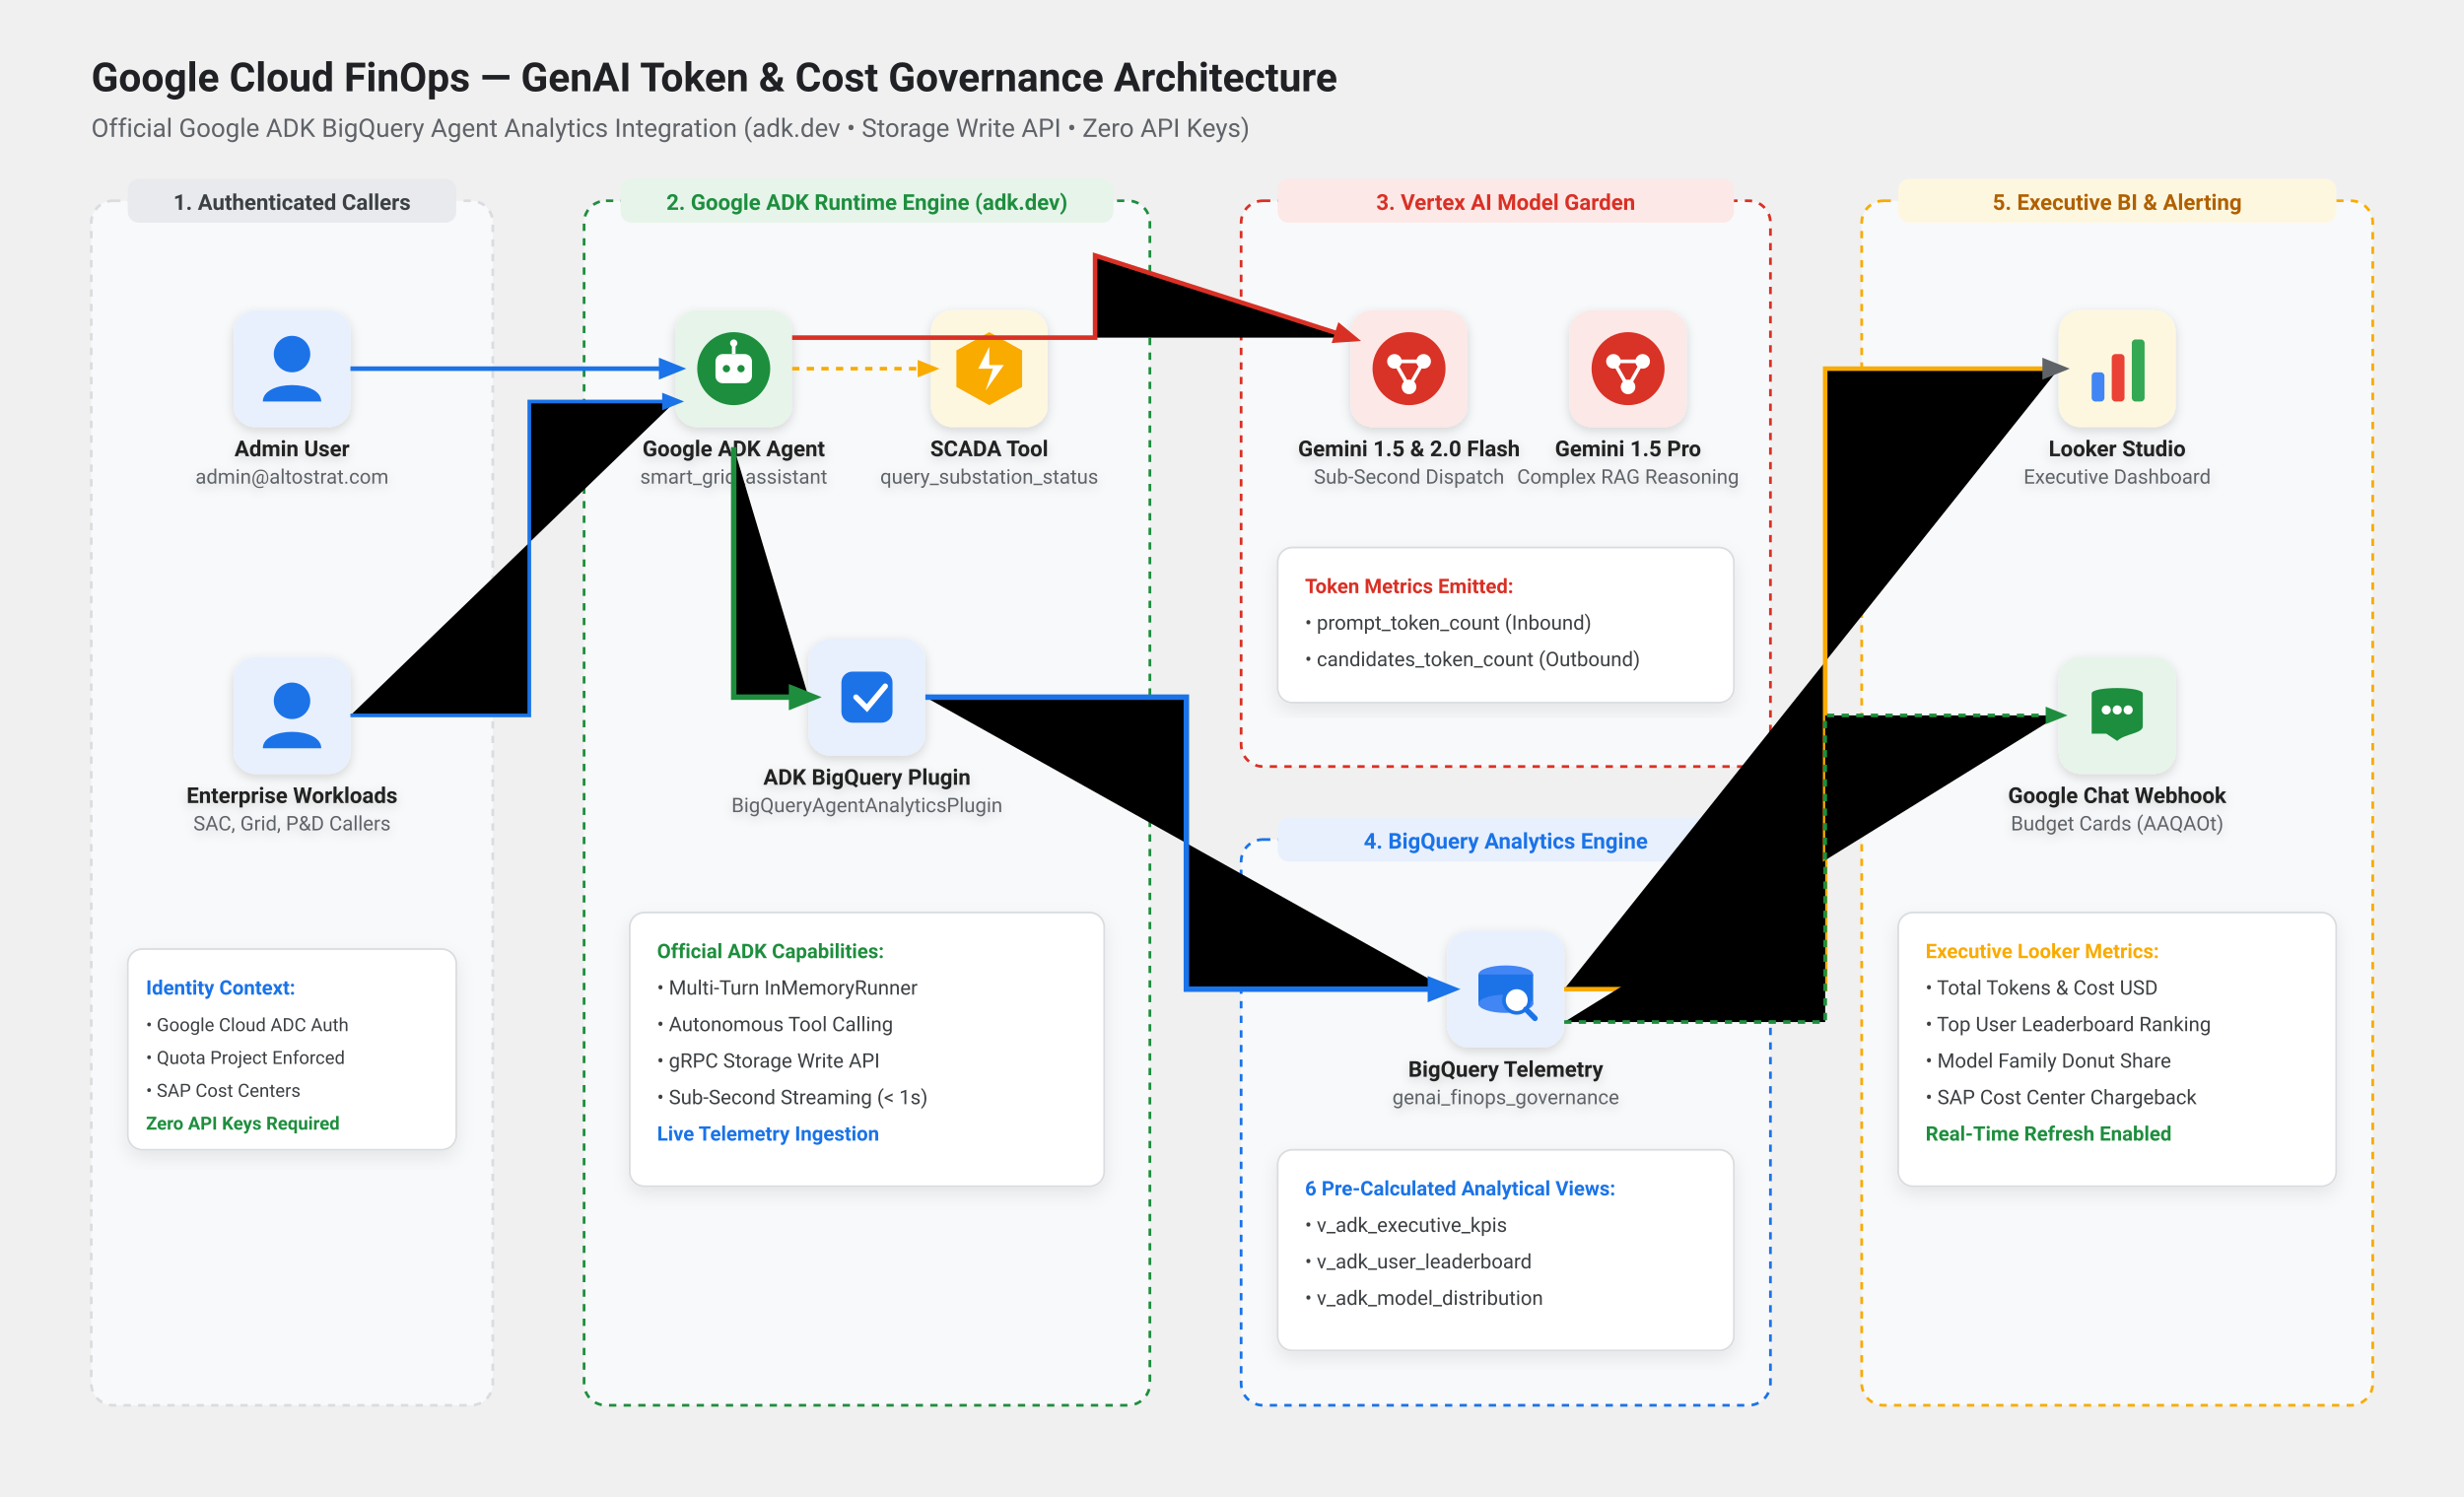
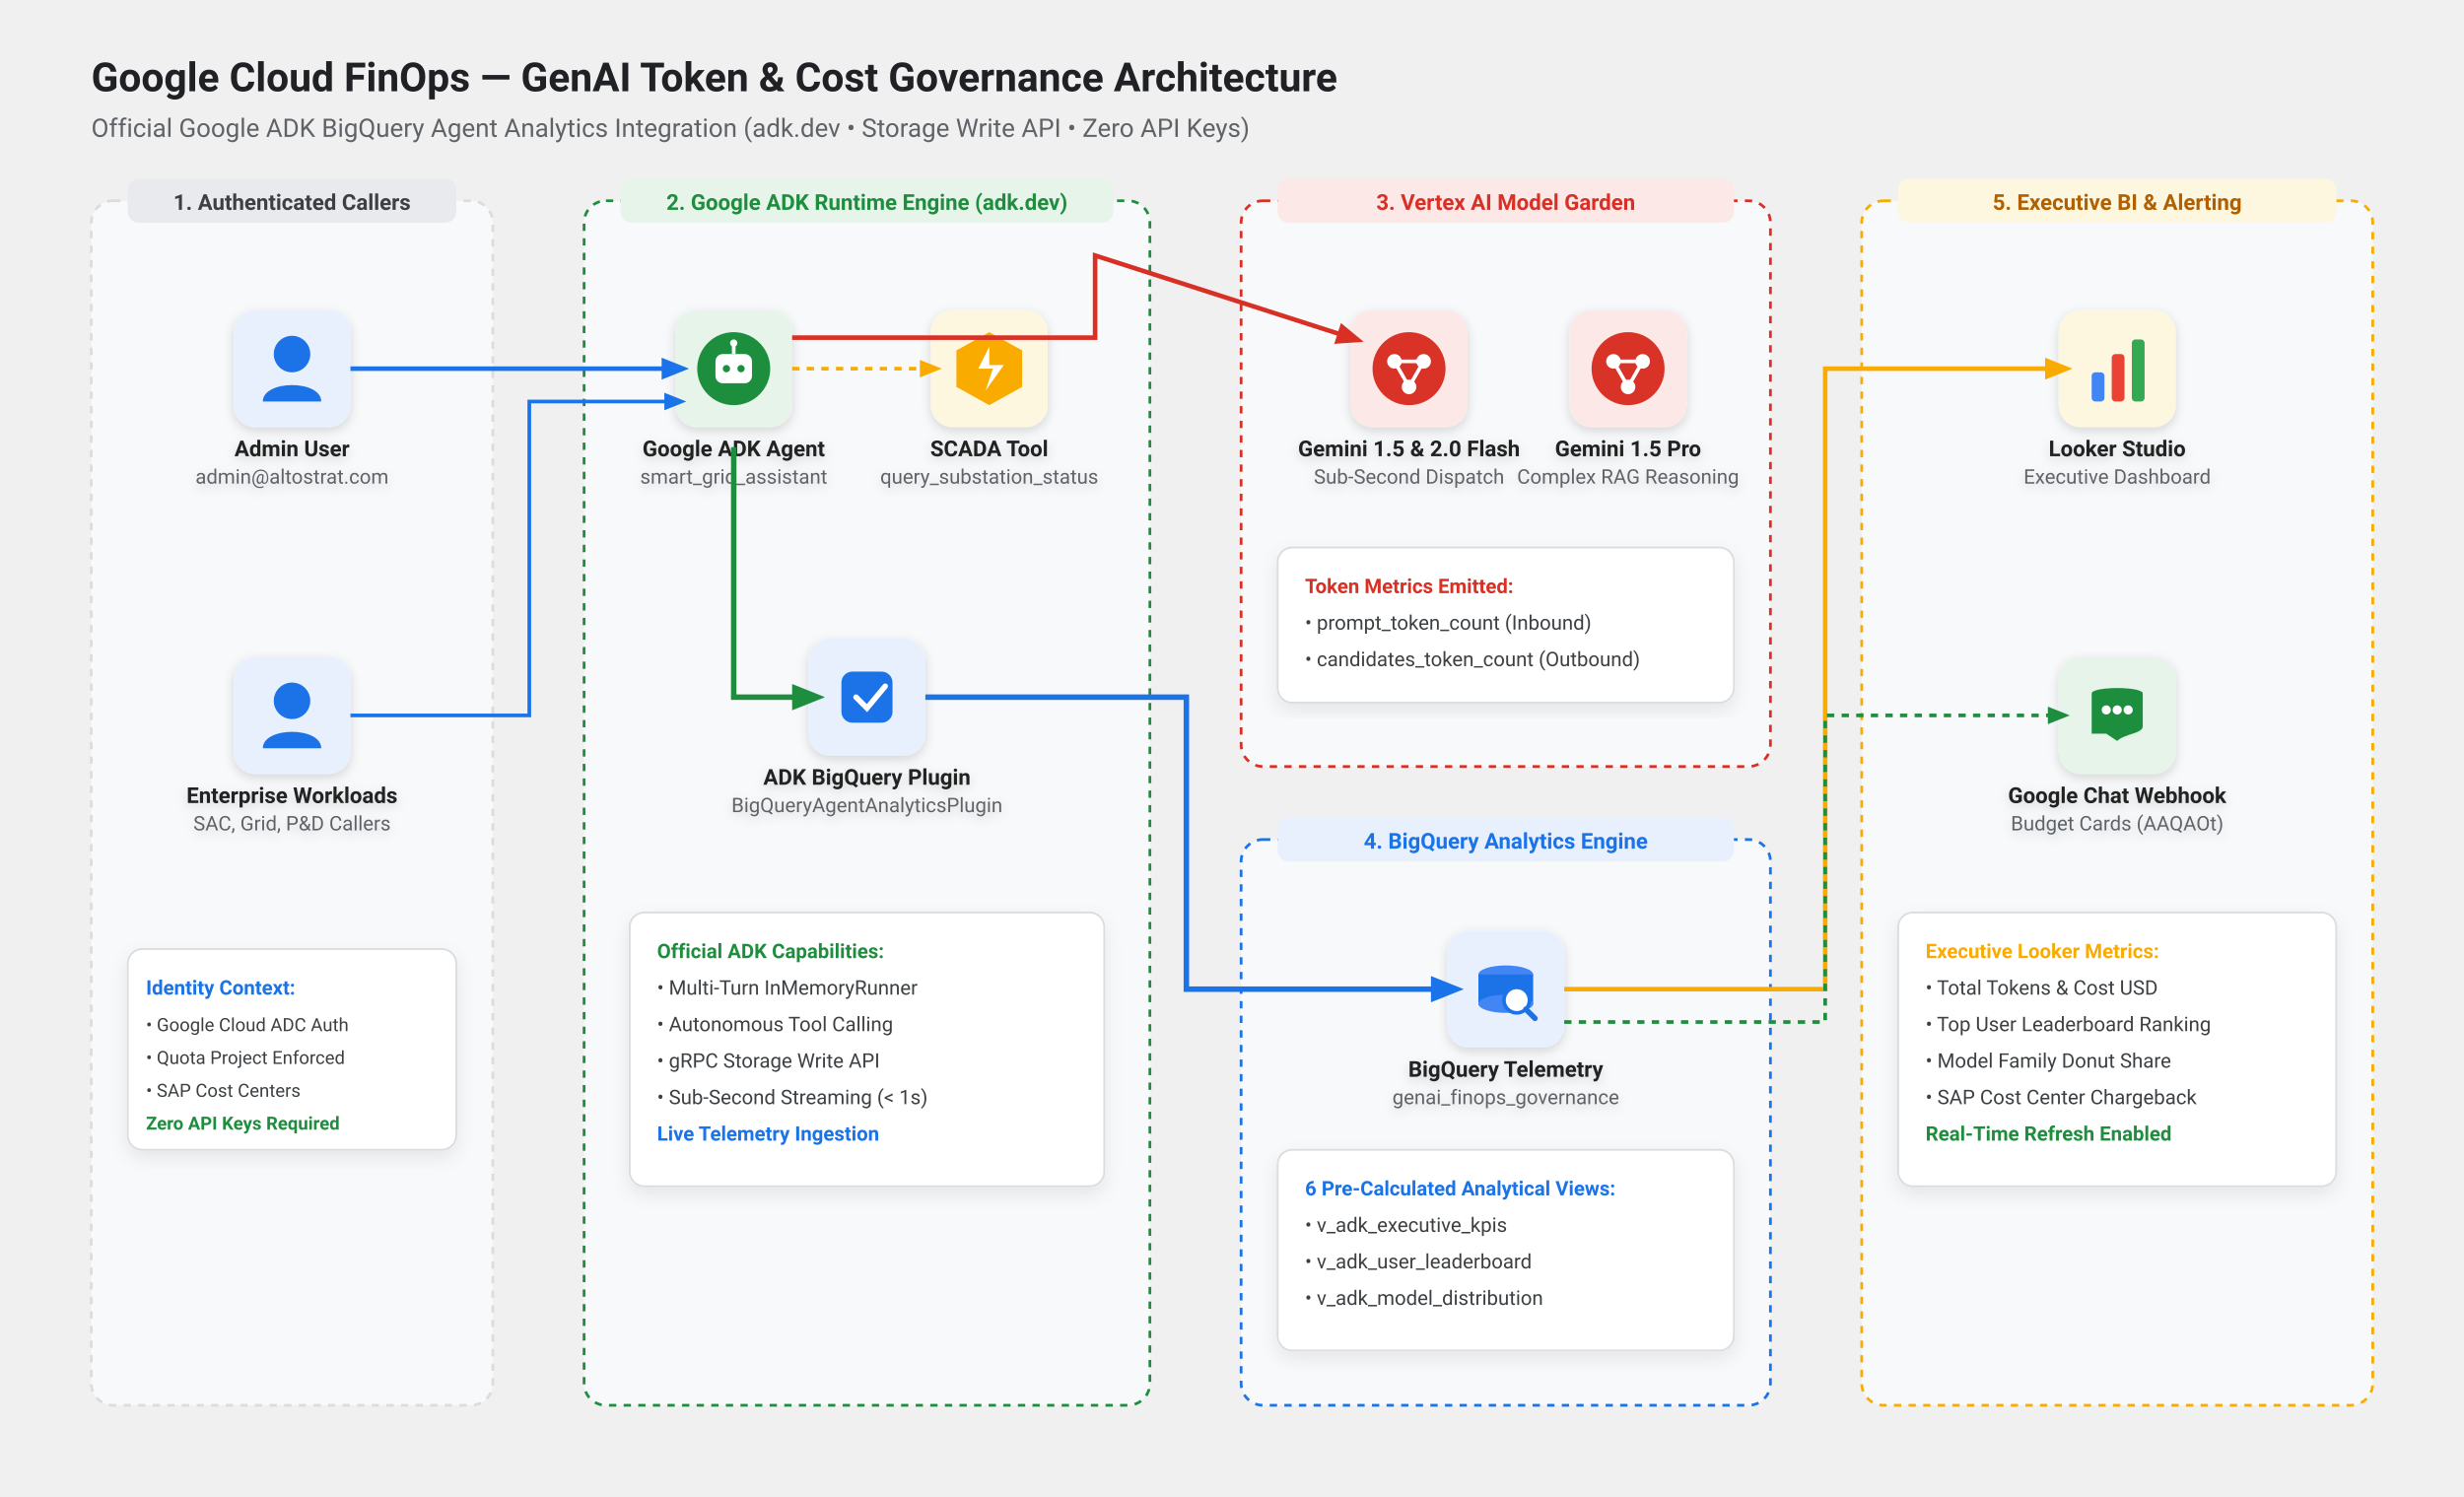
- <svg xmlns="http://www.w3.org/2000/svg" viewBox="0 0 1350 820" width="100%" height="100%" style="background-color: #ffffff; font-family: 'Google Sans', Roboto, Arial, sans-serif;">
+ <svg xmlns="http://www.w3.org/2000/svg" viewBox="0 0 1350 820" width="100%" height="100%" style="background-color: #ffffff; font-family: 'Google Sans', Roboto, -apple-system, BlinkMacSystemFont, Arial, sans-serif;">
  <defs>
    <filter id="cardShadow" x="-10%" y="-10%" width="120%" height="120%">
      <feDropShadow dx="0" dy="4" stdDeviation="5" flood-color="#000000" flood-opacity="0.08" />
    </filter>
    <filter id="iconShadow" x="-20%" y="-20%" width="140%" height="140%">
      <feDropShadow dx="0" dy="2" stdDeviation="3" flood-color="#000000" flood-opacity="0.15" />
    </filter>
-     <marker id="arrow" viewBox="0 0 10 10" refX="6" refY="5" markerWidth="6" markerHeight="6" orient="auto-start-reverse">
+     <marker id="arrow" viewBox="0 0 10 10" refX="5" refY="5" markerWidth="6" markerHeight="6" orient="auto">
      <path d="M 0 1 L 10 5 L 0 9 z" fill="#5f6368" />
    </marker>
-     <marker id="arrowBlue" viewBox="0 0 10 10" refX="6" refY="5" markerWidth="6" markerHeight="6" orient="auto-start-reverse">
+     <marker id="arrowBlue" viewBox="0 0 10 10" refX="5" refY="5" markerWidth="6" markerHeight="6" orient="auto">
      <path d="M 0 1 L 10 5 L 0 9 z" fill="#1a73e8" />
    </marker>
-     <marker id="arrowGreen" viewBox="0 0 10 10" refX="6" refY="5" markerWidth="6" markerHeight="6" orient="auto-start-reverse">
+     <marker id="arrowGreen" viewBox="0 0 10 10" refX="5" refY="5" markerWidth="6" markerHeight="6" orient="auto">
      <path d="M 0 1 L 10 5 L 0 9 z" fill="#1e8e3e" />
    </marker>
-     <marker id="arrowRed" viewBox="0 0 10 10" refX="6" refY="5" markerWidth="6" markerHeight="6" orient="auto-start-reverse">
+     <marker id="arrowRed" viewBox="0 0 10 10" refX="5" refY="5" markerWidth="6" markerHeight="6" orient="auto">
      <path d="M 0 1 L 10 5 L 0 9 z" fill="#d93025" />
    </marker>
-     <marker id="arrowYellow" viewBox="0 0 10 10" refX="6" refY="5" markerWidth="6" markerHeight="6" orient="auto-start-reverse">
+     <marker id="arrowYellow" viewBox="0 0 10 10" refX="5" refY="5" markerWidth="6" markerHeight="6" orient="auto">
      <path d="M 0 1 L 10 5 L 0 9 z" fill="#f9ab00" />
    </marker>
    <g id="icon-user">
      <rect width="64" height="64" rx="12" fill="#e8f0fe" />
      <circle cx="32" cy="24" r="10" fill="#1a73e8" />
      <path d="M 16 50 C 16 38, 48 38, 48 50 Z" fill="#1a73e8" />
    </g>
    <g id="icon-adk">
      <rect width="64" height="64" rx="12" fill="#e6f4ea" />
      <circle cx="32" cy="32" r="20" fill="#1e8e3e" />
      <rect x="22" y="24" width="20" height="16" rx="4" fill="#ffffff" />
      <circle cx="28" cy="32" r="2" fill="#1e8e3e" />
      <circle cx="36" cy="32" r="2" fill="#1e8e3e" />
      <line x1="32" y1="18" x2="32" y2="24" stroke="#ffffff" stroke-width="2" />
      <circle cx="32" cy="18" r="2" fill="#ffffff" />
    </g>
    <g id="icon-scada">
      <rect width="64" height="64" rx="12" fill="#fef7e0" />
      <polygon points="32,12 50,22 50,42 32,52 14,42 14,22" fill="#f9ab00" />
      <path d="M 32 20 L 26 32 L 34 32 L 30 44 L 40 30 L 32 30 Z" fill="#ffffff" />
    </g>
    <g id="icon-plugin">
      <rect width="64" height="64" rx="12" fill="#e8f0fe" />
      <rect x="18" y="18" width="28" height="28" rx="6" fill="#1a73e8" />
      <path d="M 26 32 L 32 38 L 42 26" stroke="#ffffff" stroke-width="3" stroke-linecap="round" fill="none" />
    </g>
    <g id="icon-vertex">
      <rect width="64" height="64" rx="12" fill="#fce8e6" />
      <circle cx="32" cy="32" r="20" fill="#d93025" />
      <circle cx="24" cy="28" r="4" fill="#ffffff" />
      <circle cx="40" cy="28" r="4" fill="#ffffff" />
      <circle cx="32" cy="42" r="4" fill="#ffffff" />
      <line x1="24" y1="28" x2="32" y2="42" stroke="#ffffff" stroke-width="2" />
      <line x1="40" y1="28" x2="32" y2="42" stroke="#ffffff" stroke-width="2" />
      <line x1="24" y1="28" x2="40" y2="28" stroke="#ffffff" stroke-width="2" />
    </g>
    <g id="icon-bigquery">
      <rect width="64" height="64" rx="12" fill="#e8f0fe" />
      <ellipse cx="32" cy="24" rx="15" ry="5" fill="#4285f4" />
      <path d="M 17 24 L 17 40 C 17 44 47 44 47 40 L 47 24" fill="#1a73e8" />
      <ellipse cx="32" cy="40" rx="15" ry="5" fill="#4285f4" />
      <circle cx="38" cy="38" r="7" fill="#ffffff" stroke="#1a73e8" stroke-width="2" />
      <line x1="43" y1="43" x2="48" y2="48" stroke="#1a73e8" stroke-width="3" stroke-linecap="round" />
    </g>
    <g id="icon-looker">
      <rect width="64" height="64" rx="12" fill="#fef7e0" />
      <rect x="18" y="34" width="7" height="16" rx="2" fill="#4285f4" />
      <rect x="29" y="24" width="7" height="26" rx="2" fill="#ea4335" />
      <rect x="40" y="16" width="7" height="34" rx="2" fill="#34a853" />
    </g>
    <g id="icon-chat">
      <rect width="64" height="64" rx="12" fill="#e6f4ea" />
      <path d="M 18 20 C 18 16 46 16 46 20 L 46 38 C 46 42 36 42 32 46 L 26 42 L 18 42 Z" fill="#1e8e3e" />
      <circle cx="26" cy="29" r="2.5" fill="#ffffff" />
      <circle cx="32" cy="29" r="2.5" fill="#ffffff" />
      <circle cx="38" cy="29" r="2.5" fill="#ffffff" />
    </g>
  </defs>
  <text x="50" y="50" fill="#202124" font-size="22" font-weight="700">Google Cloud FinOps — GenAI Token &amp; Cost Governance Architecture</text>
  <text x="50" y="75" fill="#5f6368" font-size="14">Official Google ADK BigQuery Agent Analytics Integration (adk.dev • Storage Write API • Zero API Keys)</text>
  <rect x="50" y="110" width="220" height="660" rx="12" fill="#f8f9fa" stroke="#dadce0" stroke-width="1.5" stroke-dasharray="4,4" />
  <rect x="70" y="98" width="180" height="24" rx="6" fill="#e8eaed" />
  <text x="160" y="115" fill="#3c4043" font-size="12" font-weight="700" text-anchor="middle">1. Authenticated Callers</text>
  <g transform="translate(128, 170)" filter="url(#iconShadow)">
    <use href="#icon-user" />
    <text x="32" y="80" fill="#202124" font-size="12" font-weight="700" text-anchor="middle">Admin User</text>
    <text x="32" y="95" fill="#5f6368" font-size="11" text-anchor="middle">admin@altostrat.com</text>
  </g>
  <g transform="translate(128, 360)" filter="url(#iconShadow)">
    <use href="#icon-user" />
    <text x="32" y="80" fill="#202124" font-size="12" font-weight="700" text-anchor="middle">Enterprise Workloads</text>
    <text x="32" y="95" fill="#5f6368" font-size="11" text-anchor="middle">SAC, Grid, P&amp;D Callers</text>
  </g>
  <rect x="70" y="520" width="180" height="110" rx="8" fill="#ffffff" stroke="#dadce0" stroke-width="1" filter="url(#cardShadow)" />
  <text x="80" y="545" fill="#1a73e8" font-size="11" font-weight="700">Identity Context:</text>
  <text x="80" y="565" fill="#3c4043" font-size="10">• Google Cloud ADC Auth</text>
  <text x="80" y="583" fill="#3c4043" font-size="10">• Quota Project Enforced</text>
  <text x="80" y="601" fill="#3c4043" font-size="10">• SAP Cost Centers</text>
  <text x="80" y="619" fill="#1e8e3e" font-size="10" font-weight="700">Zero API Keys Required</text>
  <rect x="320" y="110" width="310" height="660" rx="12" fill="#f8f9fa" stroke="#1e8e3e" stroke-width="1.5" stroke-dasharray="4,4" />
  <rect x="340" y="98" width="270" height="24" rx="6" fill="#e6f4ea" />
  <text x="475" y="115" fill="#1e8e3e" font-size="12" font-weight="700" text-anchor="middle">2. Google ADK Runtime Engine (adk.dev)</text>
  <g transform="translate(370, 170)" filter="url(#iconShadow)">
    <use href="#icon-adk" />
    <text x="32" y="80" fill="#202124" font-size="12" font-weight="700" text-anchor="middle">Google ADK Agent</text>
    <text x="32" y="95" fill="#5f6368" font-size="11" text-anchor="middle">smart_grid_assistant</text>
  </g>
  <g transform="translate(510, 170)" filter="url(#iconShadow)">
    <use href="#icon-scada" />
    <text x="32" y="80" fill="#202124" font-size="12" font-weight="700" text-anchor="middle">SCADA Tool</text>
    <text x="32" y="95" fill="#5f6368" font-size="11" text-anchor="middle">query_substation_status</text>
  </g>
  <g transform="translate(443, 350)" filter="url(#iconShadow)">
    <use href="#icon-plugin" />
    <text x="32" y="80" fill="#202124" font-size="12" font-weight="700" text-anchor="middle">ADK BigQuery Plugin</text>
    <text x="32" y="95" fill="#5f6368" font-size="11" text-anchor="middle">BigQueryAgentAnalyticsPlugin</text>
  </g>
  <rect x="345" y="500" width="260" height="150" rx="8" fill="#ffffff" stroke="#dadce0" stroke-width="1" filter="url(#cardShadow)" />
  <text x="360" y="525" fill="#1e8e3e" font-size="11" font-weight="700">Official ADK Capabilities:</text>
  <text x="360" y="545" fill="#3c4043" font-size="11">• Multi-Turn InMemoryRunner</text>
  <text x="360" y="565" fill="#3c4043" font-size="11">• Autonomous Tool Calling</text>
  <text x="360" y="585" fill="#3c4043" font-size="11">• gRPC Storage Write API</text>
  <text x="360" y="605" fill="#3c4043" font-size="11">• Sub-Second Streaming (&lt; 1s)</text>
  <text x="360" y="625" fill="#1a73e8" font-size="11" font-weight="700">Live Telemetry Ingestion</text>
  <rect x="680" y="110" width="290" height="310" rx="12" fill="#f8f9fa" stroke="#d93025" stroke-width="1.5" stroke-dasharray="4,4" />
  <rect x="700" y="98" width="250" height="24" rx="6" fill="#fce8e6" />
  <text x="825" y="115" fill="#d93025" font-size="12" font-weight="700" text-anchor="middle">3. Vertex AI Model Garden</text>
  <g transform="translate(740, 170)" filter="url(#iconShadow)">
    <use href="#icon-vertex" />
    <text x="32" y="80" fill="#202124" font-size="12" font-weight="700" text-anchor="middle">Gemini 1.5 &amp; 2.0 Flash</text>
    <text x="32" y="95" fill="#5f6368" font-size="11" text-anchor="middle">Sub-Second Dispatch</text>
  </g>
  <g transform="translate(860, 170)" filter="url(#iconShadow)">
    <use href="#icon-vertex" />
    <text x="32" y="80" fill="#202124" font-size="12" font-weight="700" text-anchor="middle">Gemini 1.5 Pro</text>
    <text x="32" y="95" fill="#5f6368" font-size="11" text-anchor="middle">Complex RAG Reasoning</text>
  </g>
  <rect x="700" y="300" width="250" height="85" rx="8" fill="#ffffff" stroke="#dadce0" stroke-width="1" filter="url(#cardShadow)" />
  <text x="715" y="325" fill="#d93025" font-size="11" font-weight="700">Token Metrics Emitted:</text>
  <text x="715" y="345" fill="#3c4043" font-size="11">• prompt_token_count (Inbound)</text>
  <text x="715" y="365" fill="#3c4043" font-size="11">• candidates_token_count (Outbound)</text>
  <rect x="680" y="460" width="290" height="310" rx="12" fill="#f8f9fa" stroke="#1a73e8" stroke-width="1.5" stroke-dasharray="4,4" />
  <rect x="700" y="448" width="250" height="24" rx="6" fill="#e8f0fe" />
  <text x="825" y="465" fill="#1a73e8" font-size="12" font-weight="700" text-anchor="middle">4. BigQuery Analytics Engine</text>
  <g transform="translate(793, 510)" filter="url(#iconShadow)">
    <use href="#icon-bigquery" />
    <text x="32" y="80" fill="#202124" font-size="12" font-weight="700" text-anchor="middle">BigQuery Telemetry</text>
    <text x="32" y="95" fill="#5f6368" font-size="11" text-anchor="middle">genai_finops_governance</text>
  </g>
  <rect x="700" y="630" width="250" height="110" rx="8" fill="#ffffff" stroke="#dadce0" stroke-width="1" filter="url(#cardShadow)" />
  <text x="715" y="655" fill="#1a73e8" font-size="11" font-weight="700">6 Pre-Calculated Analytical Views:</text>
  <text x="715" y="675" fill="#3c4043" font-size="11">• v_adk_executive_kpis</text>
  <text x="715" y="695" fill="#3c4043" font-size="11">• v_adk_user_leaderboard</text>
  <text x="715" y="715" fill="#3c4043" font-size="11">• v_adk_model_distribution</text>
  <rect x="1020" y="110" width="280" height="660" rx="12" fill="#f8f9fa" stroke="#f9ab00" stroke-width="1.5" stroke-dasharray="4,4" />
  <rect x="1040" y="98" width="240" height="24" rx="6" fill="#fef7e0" />
  <text x="1160" y="115" fill="#b06000" font-size="12" font-weight="700" text-anchor="middle">5. Executive BI &amp; Alerting</text>
  <g transform="translate(1128, 170)" filter="url(#iconShadow)">
    <use href="#icon-looker" />
    <text x="32" y="80" fill="#202124" font-size="12" font-weight="700" text-anchor="middle">Looker Studio</text>
    <text x="32" y="95" fill="#5f6368" font-size="11" text-anchor="middle">Executive Dashboard</text>
  </g>
  <g transform="translate(1128, 360)" filter="url(#iconShadow)">
    <use href="#icon-chat" />
    <text x="32" y="80" fill="#202124" font-size="12" font-weight="700" text-anchor="middle">Google Chat Webhook</text>
    <text x="32" y="95" fill="#5f6368" font-size="11" text-anchor="middle">Budget Cards (AAQAOt)</text>
  </g>
  <rect x="1040" y="500" width="240" height="150" rx="8" fill="#ffffff" stroke="#dadce0" stroke-width="1" filter="url(#cardShadow)" />
  <text x="1055" y="525" fill="#f9ab00" font-size="11" font-weight="700">Executive Looker Metrics:</text>
  <text x="1055" y="545" fill="#3c4043" font-size="11">• Total Tokens &amp; Cost USD</text>
  <text x="1055" y="565" fill="#3c4043" font-size="11">• Top User Leaderboard Ranking</text>
  <text x="1055" y="585" fill="#3c4043" font-size="11">• Model Family Donut Share</text>
  <text x="1055" y="605" fill="#3c4043" font-size="11">• SAP Cost Center Chargeback</text>
  <text x="1055" y="625" fill="#1e8e3e" font-size="11" font-weight="700">Real-Time Refresh Enabled</text>
-   <path d="M 192 202 L 370 202" stroke="#1a73e8" stroke-width="2.5" marker-end="url(#arrowBlue)" />
-   <path d="M 192 392 L 290 392 L 290 220 L 370 220" stroke="#1a73e8" stroke-width="2" marker-end="url(#arrowBlue)" />
-   <path d="M 434 202 L 510 202" stroke="#f9ab00" stroke-width="2" stroke-dasharray="4,4" marker-end="url(#arrowYellow)" />
-   <path d="M 434 185 L 600 185 L 600 140 L 740 185" stroke="#d93025" stroke-width="2.5" marker-end="url(#arrowRed)" />
-   <path d="M 402 245 L 402 382 L 443 382" stroke="#1e8e3e" stroke-width="3" marker-end="url(#arrowGreen)" />
-   <path d="M 507 382 L 650 382 L 650 542 L 793 542" stroke="#1a73e8" stroke-width="3" marker-end="url(#arrowBlue)" />
-   <path d="M 857 542 L 1000 542 L 1000 202 L 1128 202" stroke="#f9ab00" stroke-width="2.5" marker-end="url(#arrow)" />
-   <path d="M 857 560 L 1000 560 L 1000 392 L 1128 392" stroke="#1e8e3e" stroke-width="2" stroke-dasharray="4,4" marker-end="url(#arrowGreen)" />
+   <path d="M 192 202 L 370 202" fill="none" stroke="#1a73e8" stroke-width="2.5" marker-end="url(#arrowBlue)" />
+   <path d="M 192 392 L 290 392 L 290 220 L 370 220" fill="none" stroke="#1a73e8" stroke-width="2" marker-end="url(#arrowBlue)" />
+   <path d="M 434 202 L 510 202" fill="none" stroke="#f9ab00" stroke-width="2" stroke-dasharray="4,4" marker-end="url(#arrowYellow)" />
+   <path d="M 434 185 L 600 185 L 600 140 L 740 185" fill="none" stroke="#d93025" stroke-width="2.5" marker-end="url(#arrowRed)" />
+   <path d="M 402 245 L 402 382 L 443 382" fill="none" stroke="#1e8e3e" stroke-width="3" marker-end="url(#arrowGreen)" />
+   <path d="M 507 382 L 650 382 L 650 542 L 793 542" fill="none" stroke="#1a73e8" stroke-width="3" marker-end="url(#arrowBlue)" />
+   <path d="M 857 542 L 1000 542 L 1000 202 L 1128 202" fill="none" stroke="#f9ab00" stroke-width="2.5" marker-end="url(#arrowYellow)" />
+   <path d="M 857 560 L 1000 560 L 1000 392 L 1128 392" fill="none" stroke="#1e8e3e" stroke-width="2" stroke-dasharray="4,4" marker-end="url(#arrowGreen)" />
</svg>
